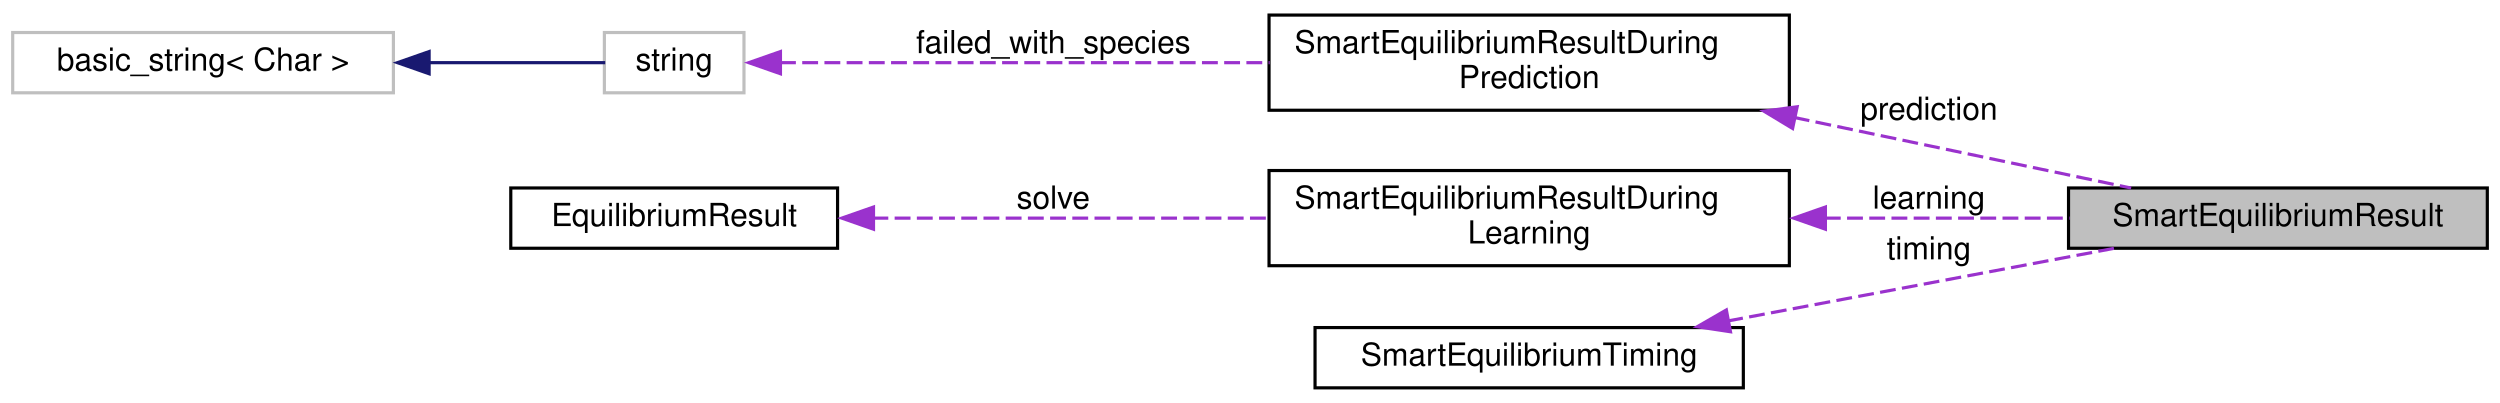
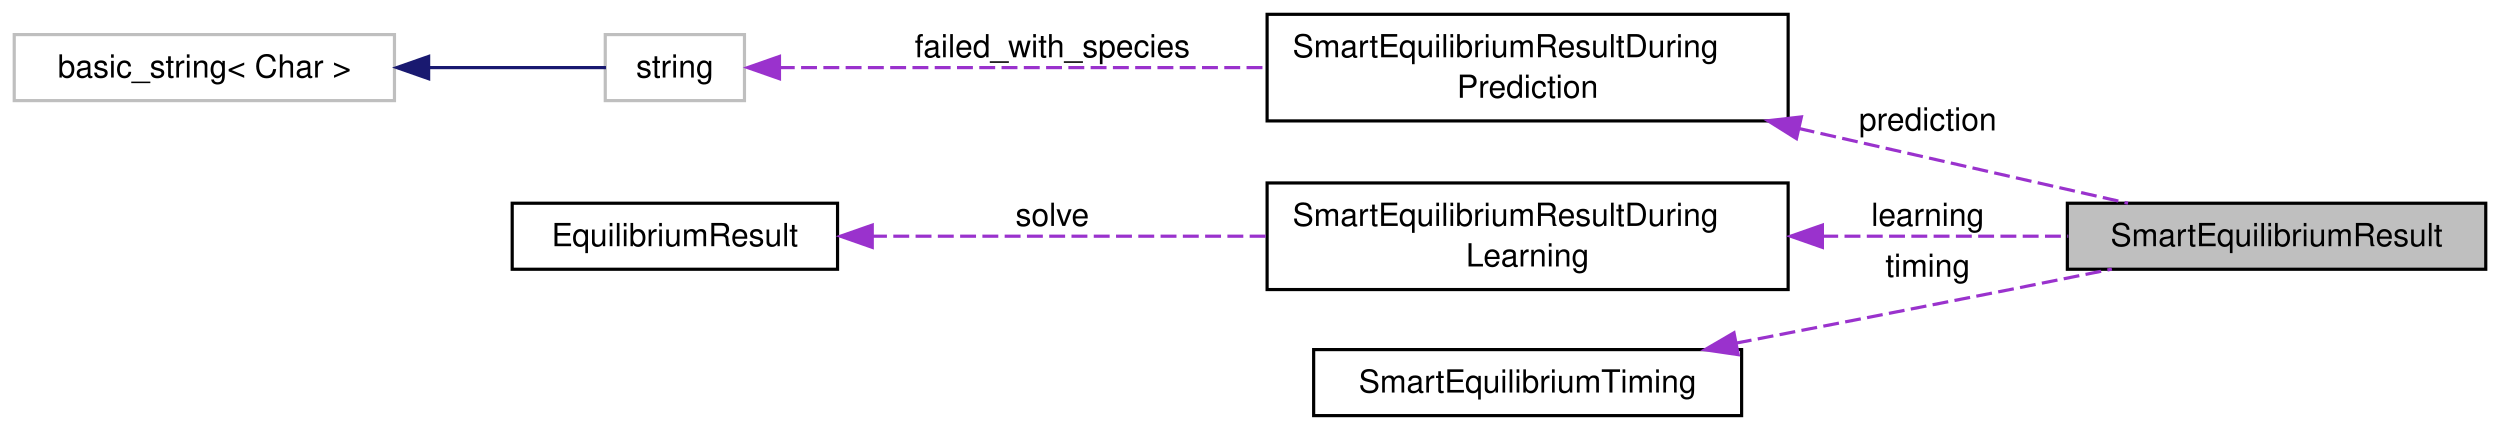
- <svg xmlns="http://www.w3.org/2000/svg" xmlns:xlink="http://www.w3.org/1999/xlink" width="788pt" height="127pt" viewBox="0.00 0.00 788.00 126.50">
-   <g id="graph0" class="graph" transform="scale(1 1) rotate(0) translate(4 122.5)">
+ <svg xmlns="http://www.w3.org/2000/svg" xmlns:xlink="http://www.w3.org/1999/xlink" width="785pt" height="135pt" viewBox="0.00 0.00 784.75 135.12">
+   <g id="graph0" class="graph" transform="scale(1 1) rotate(0) translate(4 131.12)">
    <g id="node1" class="node">
      <g id="a_node1">
        <a xlink:title="Used to describe the result of a smart chemical equilibrium calculation.">
-           <polygon fill="#bfbfbf" stroke="black" points="648,-44.5 648,-63.5 780,-63.5 780,-44.5 648,-44.5" />
-           <text text-anchor="middle" x="714" y="-51.5" font-family="Helvetica,sans-Serif" font-size="10.00">SmartEquilibriumResult</text>
+           <polygon fill="#bfbfbf" stroke="black" points="645.25,-46.5 645.25,-67.25 776.75,-67.25 776.75,-46.5 645.25,-46.5" />
+           <text text-anchor="middle" x="711" y="-53.75" font-family="Helvetica,sans-Serif" font-size="10.00">SmartEquilibriumResult</text>
        </a>
      </g>
    </g>
    <g id="node2" class="node">
      <g id="a_node2">
        <a xlink:href="structReaktoro_1_1SmartEquilibriumResultDuringPrediction.html" target="_top" xlink:title="Used to represent the result of a prediction operation in a smart chemical equilibrium calculation.">
-           <polygon fill="none" stroke="black" points="396,-88 396,-118 560,-118 560,-88 396,-88" />
-           <text text-anchor="start" x="404" y="-106" font-family="Helvetica,sans-Serif" font-size="10.00">SmartEquilibriumResultDuring</text>
-           <text text-anchor="middle" x="478" y="-95" font-family="Helvetica,sans-Serif" font-size="10.00">Prediction</text>
+           <polygon fill="none" stroke="black" points="393.75,-93.12 393.75,-126.62 557.5,-126.62 557.5,-93.12 393.75,-93.12" />
+           <text text-anchor="start" x="401.75" y="-113.12" font-family="Helvetica,sans-Serif" font-size="10.00">SmartEquilibriumResultDuring</text>
+           <text text-anchor="middle" x="475.62" y="-100.38" font-family="Helvetica,sans-Serif" font-size="10.00">Prediction</text>
        </a>
      </g>
    </g>
    <g id="edge1" class="edge">
-       <path fill="none" stroke="#9a32cd" stroke-dasharray="5,2" d="M561.4,-85.75C597.13,-78.26 637.6,-69.79 667.73,-63.48" />
-       <polygon fill="#9a32cd" stroke="#9a32cd" points="561.03,-82.25 551.96,-87.72 562.47,-89.1 561.03,-82.25" />
-       <text text-anchor="middle" x="604" y="-85" font-family="Helvetica,sans-Serif" font-size="10.00"> prediction</text>
+       <path fill="none" stroke="#9a32cd" stroke-dasharray="5,2" d="M560.83,-90.75C595.76,-82.82 634.9,-73.93 664.32,-67.25" />
+       <polygon fill="#9a32cd" stroke="#9a32cd" points="560.12,-87.55 551.15,-93.18 561.67,-94.38 560.12,-87.55" />
+       <text text-anchor="middle" x="601.38" y="-90.12" font-family="Helvetica,sans-Serif" font-size="10.00"> prediction</text>
    </g>
    <g id="node3" class="node">
      <g id="a_node3">
        <a xlink:title=" ">
-           <polygon fill="none" stroke="#bfbfbf" points="186.5,-93.5 186.5,-112.5 230.5,-112.5 230.5,-93.5 186.5,-93.5" />
-           <text text-anchor="middle" x="208.5" y="-100.5" font-family="Helvetica,sans-Serif" font-size="10.00">string</text>
+           <polygon fill="none" stroke="#bfbfbf" points="185.75,-99.5 185.75,-120.25 229.5,-120.25 229.5,-99.5 185.75,-99.5" />
+           <text text-anchor="middle" x="207.62" y="-106.75" font-family="Helvetica,sans-Serif" font-size="10.00">string</text>
        </a>
      </g>
    </g>
    <g id="edge2" class="edge">
-       <path fill="none" stroke="#9a32cd" stroke-dasharray="5,2" d="M241.86,-103C279.88,-103 344.37,-103 396.2,-103" />
-       <polygon fill="#9a32cd" stroke="#9a32cd" points="242,-99.5 232,-103 242,-106.5 242,-99.5" />
-       <text text-anchor="middle" x="328" y="-106" font-family="Helvetica,sans-Serif" font-size="10.00"> failed_with_species</text>
+       <path fill="none" stroke="#9a32cd" stroke-dasharray="5,2" d="M240.29,-109.88C277.96,-109.88 342.26,-109.88 393.98,-109.88" />
+       <polygon fill="#9a32cd" stroke="#9a32cd" points="240.5,-106.38 230.5,-109.88 240.5,-113.38 240.5,-106.38" />
+       <text text-anchor="middle" x="326.25" y="-113.12" font-family="Helvetica,sans-Serif" font-size="10.00"> failed_with_species</text>
    </g>
    <g id="node4" class="node">
      <g id="a_node4">
        <a xlink:title=" ">
-           <polygon fill="none" stroke="#bfbfbf" points="0,-93.5 0,-112.5 120,-112.5 120,-93.5 0,-93.5" />
-           <text text-anchor="middle" x="60" y="-100.5" font-family="Helvetica,sans-Serif" font-size="10.00">basic_string&lt; Char &gt;</text>
+           <polygon fill="none" stroke="#bfbfbf" points="0,-99.5 0,-120.25 119.5,-120.25 119.5,-99.5 0,-99.5" />
+           <text text-anchor="middle" x="59.75" y="-106.75" font-family="Helvetica,sans-Serif" font-size="10.00">basic_string&lt; Char &gt;</text>
        </a>
      </g>
    </g>
    <g id="edge3" class="edge">
-       <path fill="none" stroke="midnightblue" d="M130.98,-103C151.33,-103 172.03,-103 186.76,-103" />
-       <polygon fill="midnightblue" stroke="midnightblue" points="131.26,-99.5 121.26,-103 131.26,-106.5 131.26,-99.5" />
+       <path fill="none" stroke="midnightblue" d="M130.15,-109.88C150.51,-109.88 171.24,-109.88 185.97,-109.88" />
+       <polygon fill="midnightblue" stroke="midnightblue" points="130.24,-106.38 120.24,-109.88 130.24,-113.38 130.24,-106.38" />
    </g>
    <g id="node5" class="node">
      <g id="a_node5">
        <a xlink:href="structReaktoro_1_1SmartEquilibriumResultDuringLearning.html" target="_top" xlink:title="Used to represent the result of a learning operation in a smart chemical equilibrium calculation.">
-           <polygon fill="none" stroke="black" points="396,-39 396,-69 560,-69 560,-39 396,-39" />
-           <text text-anchor="start" x="404" y="-57" font-family="Helvetica,sans-Serif" font-size="10.00">SmartEquilibriumResultDuring</text>
-           <text text-anchor="middle" x="478" y="-46" font-family="Helvetica,sans-Serif" font-size="10.00">Learning</text>
+           <polygon fill="none" stroke="black" points="393.75,-40.12 393.75,-73.62 557.5,-73.62 557.5,-40.12 393.75,-40.12" />
+           <text text-anchor="start" x="401.75" y="-60.12" font-family="Helvetica,sans-Serif" font-size="10.00">SmartEquilibriumResultDuring</text>
+           <text text-anchor="middle" x="475.62" y="-47.38" font-family="Helvetica,sans-Serif" font-size="10.00">Learning</text>
        </a>
      </g>
    </g>
    <g id="edge4" class="edge">
-       <path fill="none" stroke="#9a32cd" stroke-dasharray="5,2" d="M571.19,-54C597.01,-54 624.52,-54 648.37,-54" />
-       <polygon fill="#9a32cd" stroke="#9a32cd" points="571.37,-50.5 561.37,-54 571.37,-57.5 571.37,-50.5" />
-       <text text-anchor="middle" x="604" y="-57" font-family="Helvetica,sans-Serif" font-size="10.00"> learning</text>
+       <path fill="none" stroke="#9a32cd" stroke-dasharray="5,2" d="M568.22,-56.88C594.07,-56.88 621.65,-56.88 645.54,-56.88" />
+       <polygon fill="#9a32cd" stroke="#9a32cd" points="568.27,-53.38 558.27,-56.88 568.27,-60.38 568.27,-53.38" />
+       <text text-anchor="middle" x="601.38" y="-60.12" font-family="Helvetica,sans-Serif" font-size="10.00"> learning</text>
    </g>
    <g id="node6" class="node">
      <g id="a_node6">
        <a xlink:href="structReaktoro_1_1EquilibriumResult.html" target="_top" xlink:title="A type used to describe the result of an equilibrium calculation.">
-           <polygon fill="none" stroke="black" points="157,-44.5 157,-63.5 260,-63.5 260,-44.5 157,-44.5" />
-           <text text-anchor="middle" x="208.5" y="-51.5" font-family="Helvetica,sans-Serif" font-size="10.00">EquilibriumResult</text>
+           <polygon fill="none" stroke="black" points="156.5,-46.5 156.5,-67.25 258.75,-67.25 258.75,-46.5 156.5,-46.5" />
+           <text text-anchor="middle" x="207.62" y="-53.75" font-family="Helvetica,sans-Serif" font-size="10.00">EquilibriumResult</text>
        </a>
      </g>
    </g>
    <g id="edge5" class="edge">
-       <path fill="none" stroke="#9a32cd" stroke-dasharray="5,2" d="M270.99,-54C308.15,-54 355.95,-54 396.16,-54" />
-       <polygon fill="#9a32cd" stroke="#9a32cd" points="271.33,-50.5 261.33,-54 271.33,-57.5 271.33,-50.5" />
-       <text text-anchor="middle" x="328" y="-57" font-family="Helvetica,sans-Serif" font-size="10.00"> solve</text>
+       <path fill="none" stroke="#9a32cd" stroke-dasharray="5,2" d="M269.27,-56.88C306.22,-56.88 353.87,-56.88 393.97,-56.88" />
+       <polygon fill="#9a32cd" stroke="#9a32cd" points="269.66,-53.38 259.66,-56.88 269.66,-60.38 269.66,-53.38" />
+       <text text-anchor="middle" x="326.25" y="-60.12" font-family="Helvetica,sans-Serif" font-size="10.00"> solve</text>
    </g>
    <g id="node7" class="node">
      <g id="a_node7">
        <a xlink:href="structReaktoro_1_1SmartEquilibriumTiming.html" target="_top" xlink:title="Used to provide timing information of the operations during a smart chemical equilibrium calculation.">
-           <polygon fill="none" stroke="black" points="410.5,-0.5 410.5,-19.5 545.5,-19.5 545.5,-0.5 410.5,-0.5" />
-           <text text-anchor="middle" x="478" y="-7.5" font-family="Helvetica,sans-Serif" font-size="10.00">SmartEquilibriumTiming</text>
+           <polygon fill="none" stroke="black" points="408.38,-0.5 408.38,-21.25 542.88,-21.25 542.88,-0.5 408.38,-0.5" />
+           <text text-anchor="middle" x="475.62" y="-7.75" font-family="Helvetica,sans-Serif" font-size="10.00">SmartEquilibriumTiming</text>
        </a>
      </g>
    </g>
    <g id="edge6" class="edge">
-       <path fill="none" stroke="#9a32cd" stroke-dasharray="5,2" d="M540.44,-21.55C578.51,-28.71 626.8,-37.79 662.6,-44.52" />
-       <polygon fill="#9a32cd" stroke="#9a32cd" points="541.45,-18.18 530.97,-19.77 540.15,-25.06 541.45,-18.18" />
-       <text text-anchor="middle" x="604" y="-41" font-family="Helvetica,sans-Serif" font-size="10.00"> timing</text>
+       <path fill="none" stroke="#9a32cd" stroke-dasharray="5,2" d="M541.07,-23.27C567.75,-28.44 599,-34.52 627.25,-40.12 637.6,-42.18 648.68,-44.4 659.25,-46.54" />
+       <polygon fill="#9a32cd" stroke="#9a32cd" points="541.81,-19.66 531.32,-21.2 540.48,-26.53 541.81,-19.66" />
+       <text text-anchor="middle" x="601.38" y="-44.12" font-family="Helvetica,sans-Serif" font-size="10.00"> timing</text>
    </g>
  </g>
</svg>
